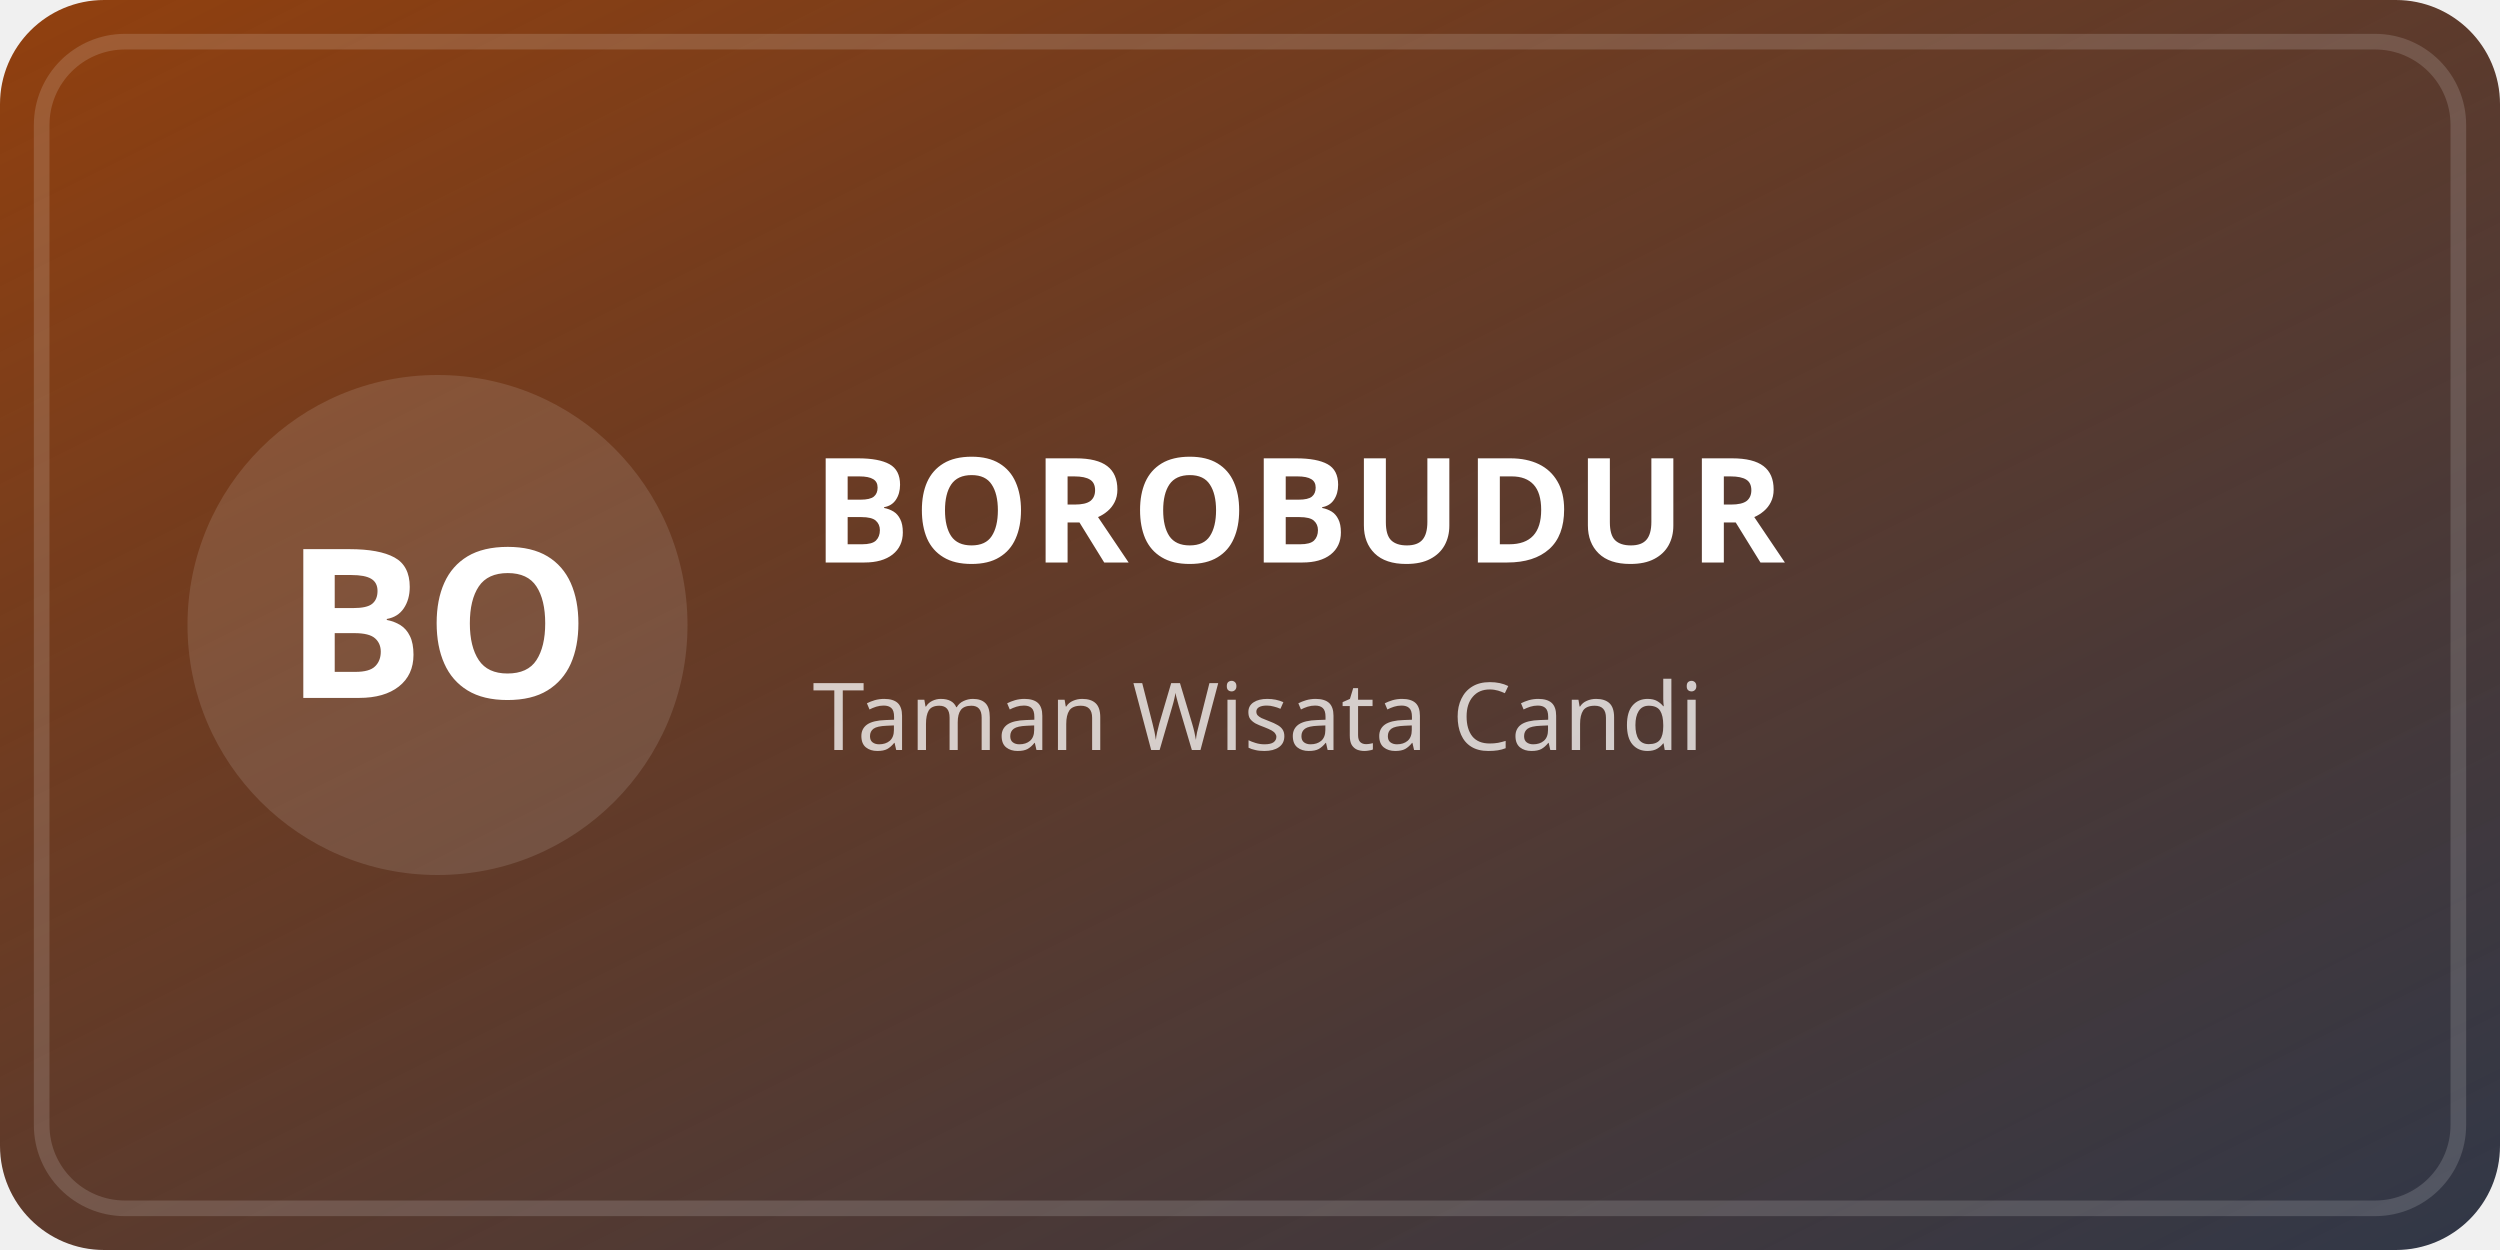
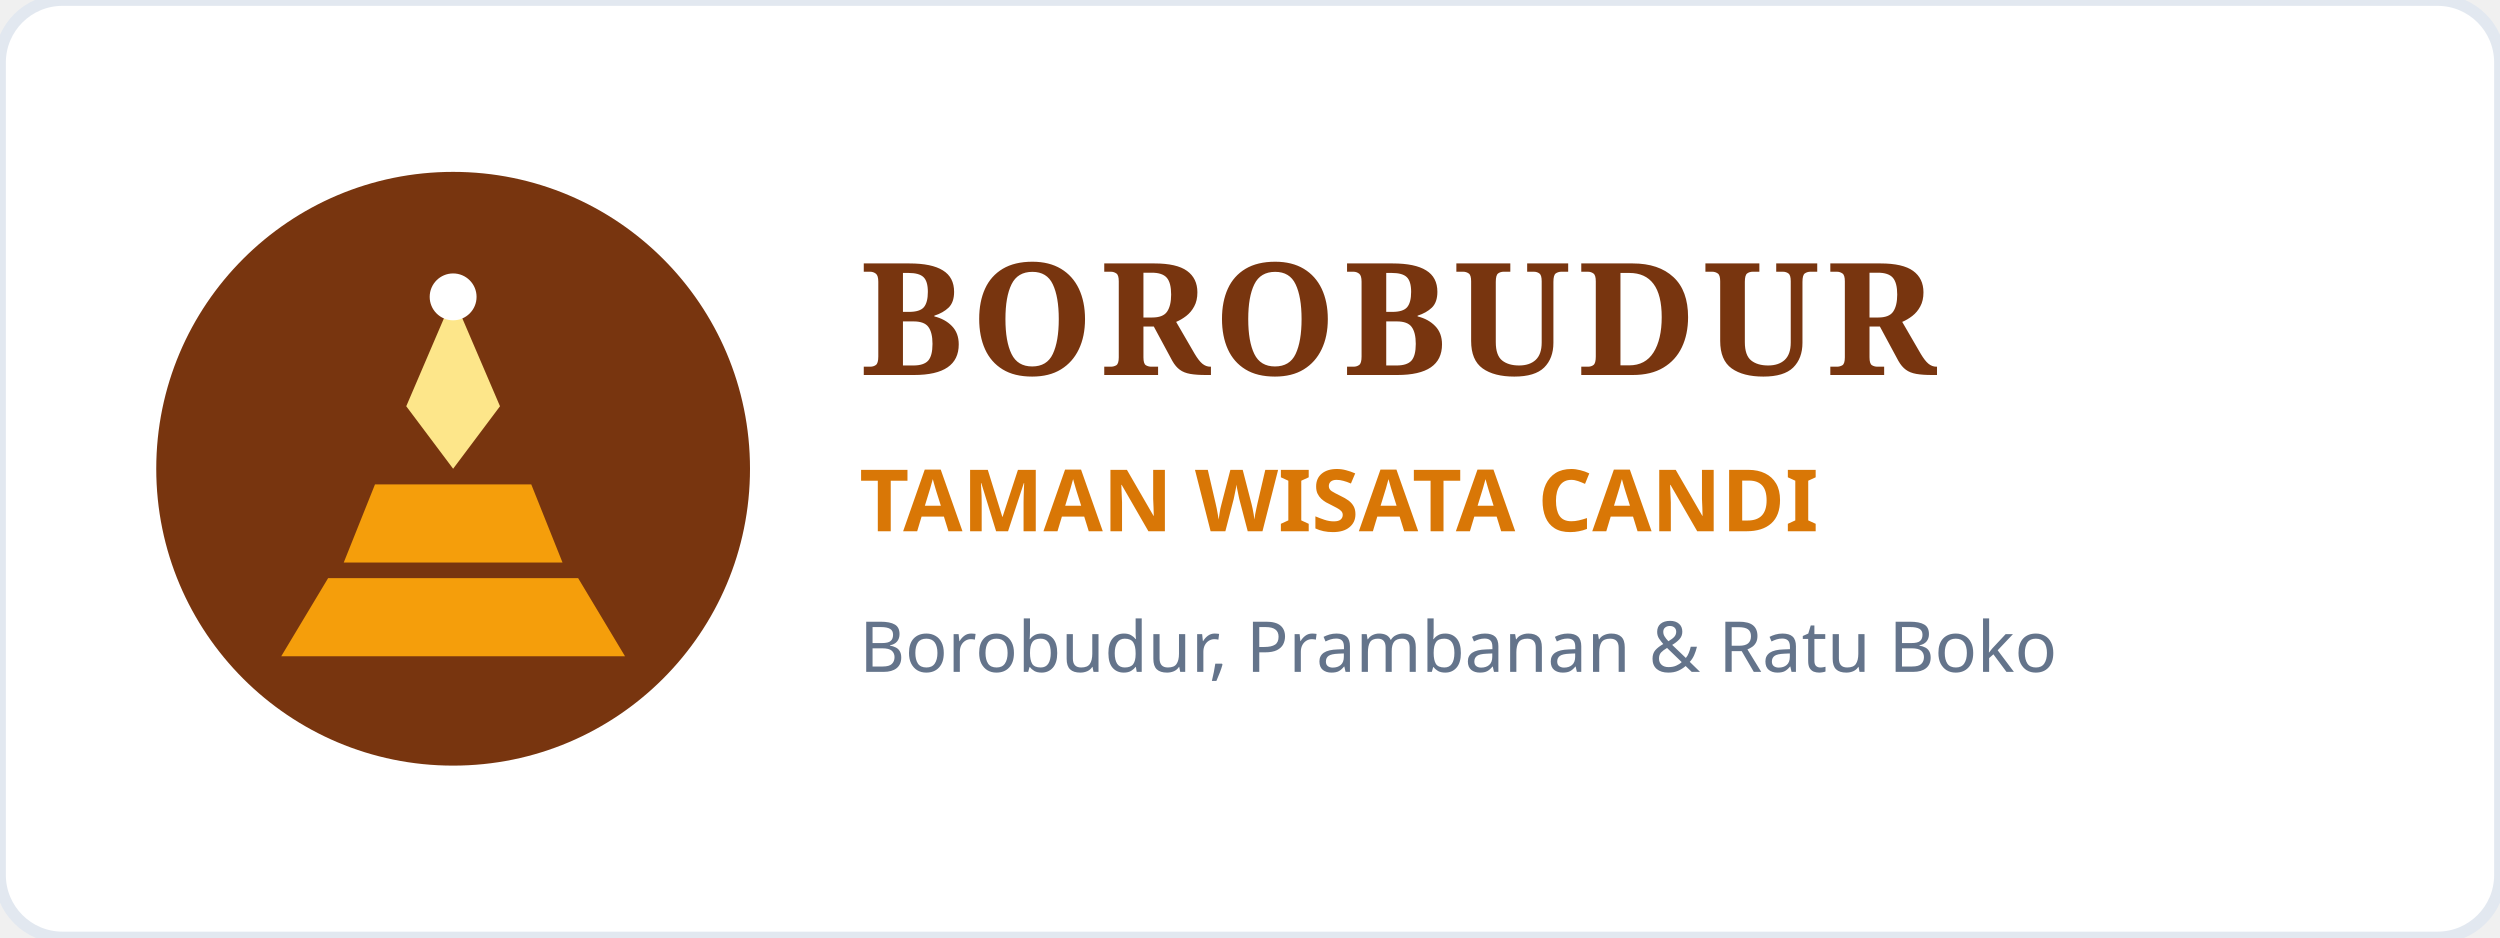
- <svg xmlns="http://www.w3.org/2000/svg" viewBox="0 0 240 120" width="240" height="120">
-   <defs>
-     <linearGradient id="grad-a0000001" x1="0%" y1="0%" x2="100%" y2="100%">
-       <stop offset="0%" stop-color="#92400E" />
-       <stop offset="100%" stop-color="#0F172A" stop-opacity="0.85" />
-     </linearGradient>
-   </defs>
-   <rect width="240" height="120" rx="10" fill="url(#grad-a0000001)" />
-   <rect x="4" y="4" width="232" height="112" rx="8" fill="none" stroke="rgba(255,255,255,0.15)" stroke-width="1.5" />
-   <circle cx="42" cy="60" r="24" fill="rgba(255,255,255,0.12)" />
-   <text x="42" y="67" font-family="'Plus Jakarta Sans', sans-serif" font-size="20" font-weight="800" fill="#FFFFFF" text-anchor="middle">BO</text>
-   <text x="78" y="54" font-family="'Plus Jakarta Sans', sans-serif" font-size="14" font-weight="800" fill="#FFFFFF" letter-spacing="0.02em">BOROBUDUR</text>
-   <text x="78" y="72" font-family="'Plus Jakarta Sans', sans-serif" font-size="9" font-weight="500" fill="rgba(255,255,255,0.75)">Taman Wisata Candi</text>
+ <svg xmlns="http://www.w3.org/2000/svg" viewBox="0 0 320 120" width="320" height="120">
+   <rect width="320" height="120" rx="8" fill="#FFFFFF" stroke="#E2E8F0" stroke-width="1.5" />
+   <g transform="translate(20, 20)">
+     <circle cx="38" cy="40" r="38" fill="#78350F" />
+     <path d="M16 64 L60 64 L54 54 L22 54 Z" fill="#F59E0B" />
+     <path d="M24 52 L52 52 L48 42 L28 42 Z" fill="#F59E0B" />
+     <path d="M38 18 L44 32 L38 40 L32 32 Z" fill="#FDE68A" />
+     <circle cx="38" cy="18" r="3" fill="#FFFFFF" />
+   </g>
+   <text x="110" y="48" font-family="'Plus Jakarta Sans', Georgia, serif" font-size="20" font-weight="900" fill="#78350F" letter-spacing="0.04em">BOROBUDUR</text>
+   <text x="110" y="68" font-family="'Plus Jakarta Sans', sans-serif" font-size="11" font-weight="800" fill="#D97706">TAMAN WISATA CANDI</text>
+   <text x="110" y="86" font-family="'Plus Jakarta Sans', sans-serif" font-size="9" font-weight="500" fill="#64748B">Borobudur, Prambanan &amp; Ratu Boko</text>
</svg>
